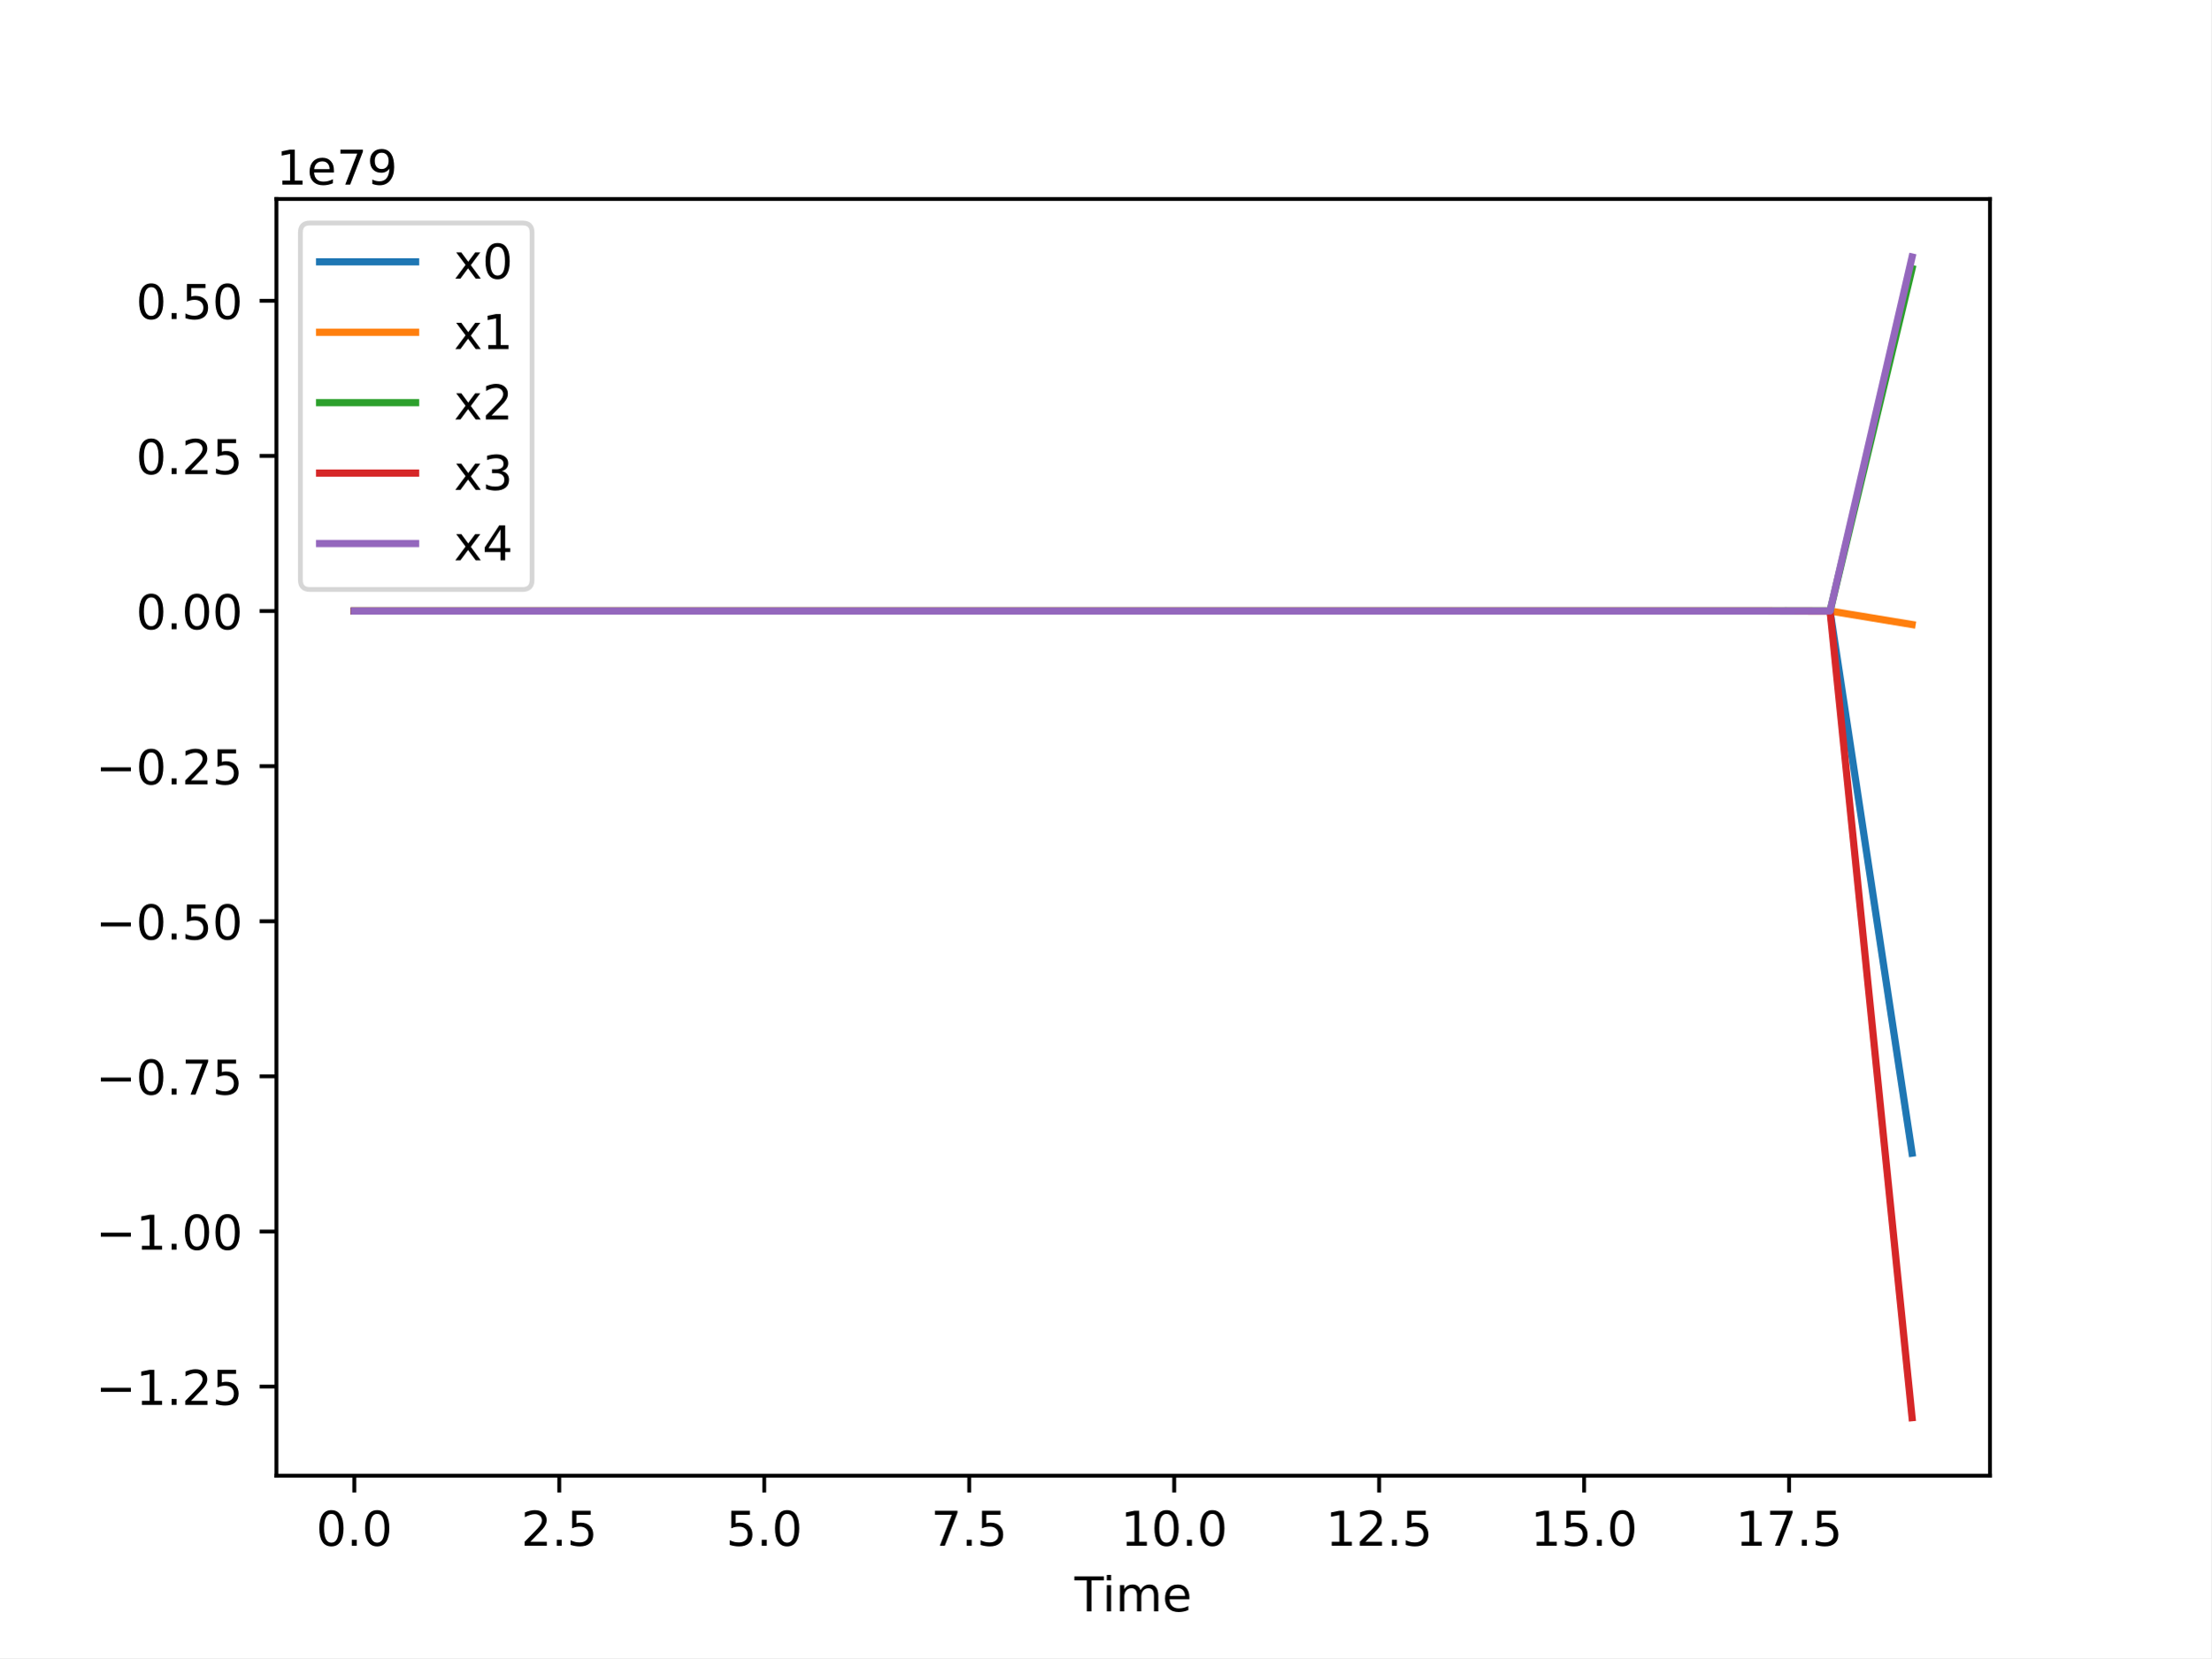
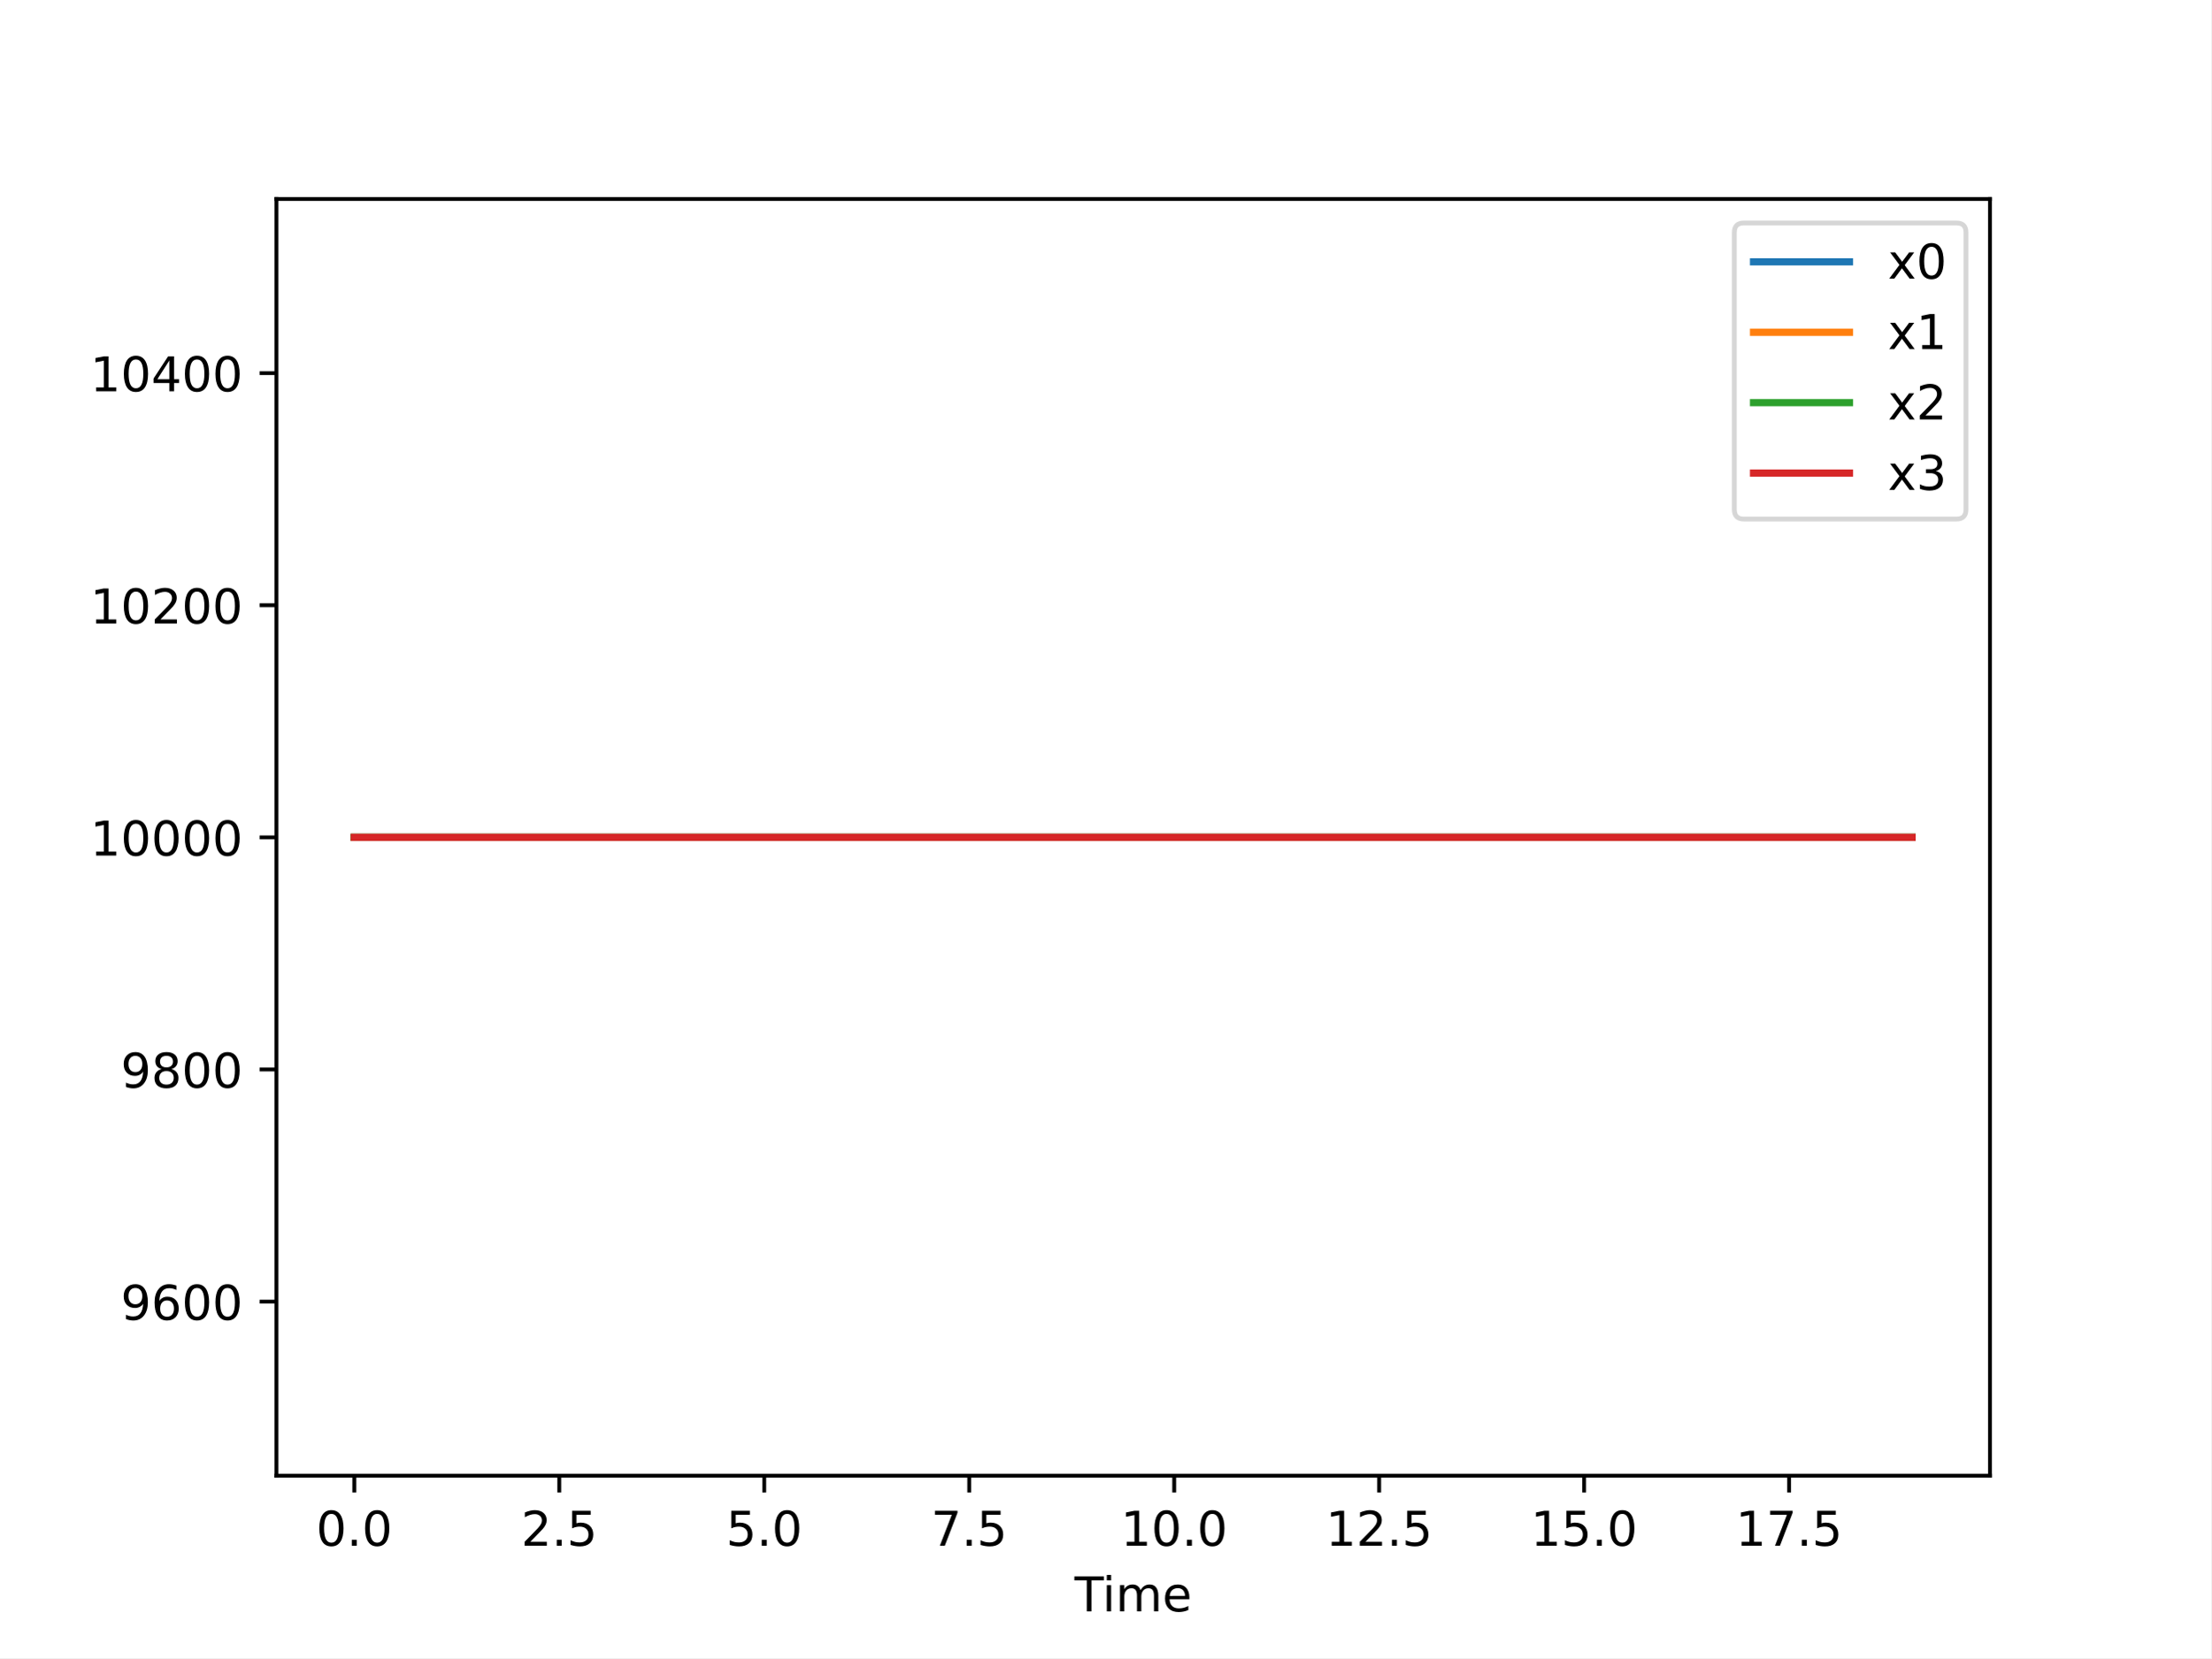
<svg xmlns="http://www.w3.org/2000/svg" xmlns:xlink="http://www.w3.org/1999/xlink" height="345.6pt" version="1.1" viewBox="0 0 460.8 345.6" width="460.8pt">
  <defs>
    <style type="text/css">*{stroke-linecap:butt;stroke-linejoin:round;}</style>
  </defs>
  <g id="figure_1">
    <g id="patch_1">
      <path d="M 0 345.6  L 460.8 345.6  L 460.8 0  L 0 0  z " style="fill:#ffffff;" />
    </g>
    <g id="axes_1">
      <g id="patch_2">
        <path d="M 57.6 307.584  L 414.72 307.584  L 414.72 41.472  L 57.6 41.472  z " style="fill:#ffffff;" />
      </g>
      <g id="matplotlib.axis_1">
        <g id="xtick_1">
          <g id="line2d_1">
            <defs>
-               <path d="M 0 0  L 0 3.5  " id="m46b1c4b192" style="stroke:#000000;stroke-width:0.8;" />
-             </defs>
-             <g>
-               <use style="stroke:#000000;stroke-width:0.8;" x="73.833" xlink:href="#m46b1c4b192" y="307.584" />
+               <path d="M 0 0  L 0 3.5  " id="mde94fb12a2" style="stroke:#000000;stroke-width:0.8;" />
+             </defs>
+             <g>
+               <use style="stroke:#000000;stroke-width:0.8;" x="73.833" xlink:href="#mde94fb12a2" y="307.584" />
            </g>
          </g>
          <g id="text_1">
            <g transform="translate(65.88116 322.1824)scale(0.1 -0.1)">
              <defs>
                <path d="M 2034 4250  Q 1547 4250 1301 3770  Q 1056 3291 1056 2328  Q 1056 1369 1301 889  Q 1547 409 2034 409  Q 2525 409 2770 889  Q 3016 1369 3016 2328  Q 3016 3291 2770 3770  Q 2525 4250 2034 4250  z M 2034 4750  Q 2819 4750 3233 4129  Q 3647 3509 3647 2328  Q 3647 1150 3233 529  Q 2819 -91 2034 -91  Q 1250 -91 836 529  Q 422 1150 422 2328  Q 422 3509 836 4129  Q 1250 4750 2034 4750  z " id="DejaVuSans-30" transform="scale(0.015625)" />
                <path d="M 684 794  L 1344 794  L 1344 0  L 684 0  L 684 794  z " id="DejaVuSans-2e" transform="scale(0.015625)" />
              </defs>
              <use xlink:href="#DejaVuSans-30" />
              <use x="63.623" xlink:href="#DejaVuSans-2e" />
              <use x="95.41" xlink:href="#DejaVuSans-30" />
            </g>
          </g>
        </g>
        <g id="xtick_2">
          <g id="line2d_2">
            <g>
-               <use style="stroke:#000000;stroke-width:0.8;" x="116.55" xlink:href="#m46b1c4b192" y="307.584" />
+               <use style="stroke:#000000;stroke-width:0.8;" x="116.55" xlink:href="#mde94fb12a2" y="307.584" />
            </g>
          </g>
          <g id="text_2">
            <g transform="translate(108.5989 322.1824)scale(0.1 -0.1)">
              <defs>
                <path d="M 1228 531  L 3431 531  L 3431 0  L 469 0  L 469 531  Q 828 903 1448 1529  Q 2069 2156 2228 2338  Q 2531 2678 2651 2914  Q 2772 3150 2772 3378  Q 2772 3750 2511 3984  Q 2250 4219 1831 4219  Q 1534 4219 1204 4116  Q 875 4013 500 3803  L 500 4441  Q 881 4594 1212 4672  Q 1544 4750 1819 4750  Q 2544 4750 2975 4387  Q 3406 4025 3406 3419  Q 3406 3131 3298 2873  Q 3191 2616 2906 2266  Q 2828 2175 2409 1742  Q 1991 1309 1228 531  z " id="DejaVuSans-32" transform="scale(0.015625)" />
                <path d="M 691 4666  L 3169 4666  L 3169 4134  L 1269 4134  L 1269 2991  Q 1406 3038 1543 3061  Q 1681 3084 1819 3084  Q 2600 3084 3056 2656  Q 3513 2228 3513 1497  Q 3513 744 3044 326  Q 2575 -91 1722 -91  Q 1428 -91 1123 -41  Q 819 9 494 109  L 494 744  Q 775 591 1075 516  Q 1375 441 1709 441  Q 2250 441 2565 725  Q 2881 1009 2881 1497  Q 2881 1984 2565 2268  Q 2250 2553 1709 2553  Q 1456 2553 1204 2497  Q 953 2441 691 2322  L 691 4666  z " id="DejaVuSans-35" transform="scale(0.015625)" />
              </defs>
              <use xlink:href="#DejaVuSans-32" />
              <use x="63.623" xlink:href="#DejaVuSans-2e" />
              <use x="95.41" xlink:href="#DejaVuSans-35" />
            </g>
          </g>
        </g>
        <g id="xtick_3">
          <g id="line2d_3">
            <g>
-               <use style="stroke:#000000;stroke-width:0.8;" x="159.268" xlink:href="#m46b1c4b192" y="307.584" />
+               <use style="stroke:#000000;stroke-width:0.8;" x="159.268" xlink:href="#mde94fb12a2" y="307.584" />
            </g>
          </g>
          <g id="text_3">
            <g transform="translate(151.3166 322.1824)scale(0.1 -0.1)">
              <use xlink:href="#DejaVuSans-35" />
              <use x="63.623" xlink:href="#DejaVuSans-2e" />
              <use x="95.41" xlink:href="#DejaVuSans-30" />
            </g>
          </g>
        </g>
        <g id="xtick_4">
          <g id="line2d_4">
            <g>
-               <use style="stroke:#000000;stroke-width:0.8;" x="201.986" xlink:href="#m46b1c4b192" y="307.584" />
+               <use style="stroke:#000000;stroke-width:0.8;" x="201.986" xlink:href="#mde94fb12a2" y="307.584" />
            </g>
          </g>
          <g id="text_4">
            <g transform="translate(194.0343 322.1824)scale(0.1 -0.1)">
              <defs>
                <path d="M 525 4666  L 3525 4666  L 3525 4397  L 1831 0  L 1172 0  L 2766 4134  L 525 4134  L 525 4666  z " id="DejaVuSans-37" transform="scale(0.015625)" />
              </defs>
              <use xlink:href="#DejaVuSans-37" />
              <use x="63.623" xlink:href="#DejaVuSans-2e" />
              <use x="95.41" xlink:href="#DejaVuSans-35" />
            </g>
          </g>
        </g>
        <g id="xtick_5">
          <g id="line2d_5">
            <g>
-               <use style="stroke:#000000;stroke-width:0.8;" x="244.704" xlink:href="#m46b1c4b192" y="307.584" />
+               <use style="stroke:#000000;stroke-width:0.8;" x="244.704" xlink:href="#mde94fb12a2" y="307.584" />
            </g>
          </g>
          <g id="text_5">
            <g transform="translate(233.5707 322.1824)scale(0.1 -0.1)">
              <defs>
                <path d="M 794 531  L 1825 531  L 1825 4091  L 703 3866  L 703 4441  L 1819 4666  L 2450 4666  L 2450 531  L 3481 531  L 3481 0  L 794 0  L 794 531  z " id="DejaVuSans-31" transform="scale(0.015625)" />
              </defs>
              <use xlink:href="#DejaVuSans-31" />
              <use x="63.623" xlink:href="#DejaVuSans-30" />
              <use x="127.246" xlink:href="#DejaVuSans-2e" />
              <use x="159.033" xlink:href="#DejaVuSans-30" />
            </g>
          </g>
        </g>
        <g id="xtick_6">
          <g id="line2d_6">
            <g>
-               <use style="stroke:#000000;stroke-width:0.8;" x="287.421" xlink:href="#m46b1c4b192" y="307.584" />
+               <use style="stroke:#000000;stroke-width:0.8;" x="287.421" xlink:href="#mde94fb12a2" y="307.584" />
            </g>
          </g>
          <g id="text_6">
            <g transform="translate(276.2884 322.1824)scale(0.1 -0.1)">
              <use xlink:href="#DejaVuSans-31" />
              <use x="63.623" xlink:href="#DejaVuSans-32" />
              <use x="127.246" xlink:href="#DejaVuSans-2e" />
              <use x="159.033" xlink:href="#DejaVuSans-35" />
            </g>
          </g>
        </g>
        <g id="xtick_7">
          <g id="line2d_7">
            <g>
-               <use style="stroke:#000000;stroke-width:0.8;" x="330.139" xlink:href="#m46b1c4b192" y="307.584" />
+               <use style="stroke:#000000;stroke-width:0.8;" x="330.139" xlink:href="#mde94fb12a2" y="307.584" />
            </g>
          </g>
          <g id="text_7">
            <g transform="translate(319.0061 322.1824)scale(0.1 -0.1)">
              <use xlink:href="#DejaVuSans-31" />
              <use x="63.623" xlink:href="#DejaVuSans-35" />
              <use x="127.246" xlink:href="#DejaVuSans-2e" />
              <use x="159.033" xlink:href="#DejaVuSans-30" />
            </g>
          </g>
        </g>
        <g id="xtick_8">
          <g id="line2d_8">
            <g>
-               <use style="stroke:#000000;stroke-width:0.8;" x="372.857" xlink:href="#m46b1c4b192" y="307.584" />
+               <use style="stroke:#000000;stroke-width:0.8;" x="372.857" xlink:href="#mde94fb12a2" y="307.584" />
            </g>
          </g>
          <g id="text_8">
            <g transform="translate(361.7238 322.1824)scale(0.1 -0.1)">
              <use xlink:href="#DejaVuSans-31" />
              <use x="63.623" xlink:href="#DejaVuSans-37" />
              <use x="127.246" xlink:href="#DejaVuSans-2e" />
              <use x="159.033" xlink:href="#DejaVuSans-35" />
            </g>
          </g>
        </g>
        <g id="text_9">
          <g transform="translate(223.9264 335.8606)scale(0.1 -0.1)">
            <defs>
              <path d="M -19 4666  L 3928 4666  L 3928 4134  L 2272 4134  L 2272 0  L 1638 0  L 1638 4134  L -19 4134  L -19 4666  z " id="DejaVuSans-54" transform="scale(0.015625)" />
              <path d="M 603 3500  L 1178 3500  L 1178 0  L 603 0  L 603 3500  z M 603 4863  L 1178 4863  L 1178 4134  L 603 4134  L 603 4863  z " id="DejaVuSans-69" transform="scale(0.015625)" />
              <path d="M 3328 2828  Q 3544 3216 3844 3400  Q 4144 3584 4550 3584  Q 5097 3584 5394 3201  Q 5691 2819 5691 2113  L 5691 0  L 5113 0  L 5113 2094  Q 5113 2597 4934 2840  Q 4756 3084 4391 3084  Q 3944 3084 3684 2787  Q 3425 2491 3425 1978  L 3425 0  L 2847 0  L 2847 2094  Q 2847 2600 2669 2842  Q 2491 3084 2119 3084  Q 1678 3084 1418 2786  Q 1159 2488 1159 1978  L 1159 0  L 581 0  L 581 3500  L 1159 3500  L 1159 2956  Q 1356 3278 1631 3431  Q 1906 3584 2284 3584  Q 2666 3584 2933 3390  Q 3200 3197 3328 2828  z " id="DejaVuSans-6d" transform="scale(0.015625)" />
              <path d="M 3597 1894  L 3597 1613  L 953 1613  Q 991 1019 1311 708  Q 1631 397 2203 397  Q 2534 397 2845 478  Q 3156 559 3463 722  L 3463 178  Q 3153 47 2828 -22  Q 2503 -91 2169 -91  Q 1331 -91 842 396  Q 353 884 353 1716  Q 353 2575 817 3079  Q 1281 3584 2069 3584  Q 2775 3584 3186 3129  Q 3597 2675 3597 1894  z M 3022 2063  Q 3016 2534 2758 2815  Q 2500 3097 2075 3097  Q 1594 3097 1305 2825  Q 1016 2553 972 2059  L 3022 2063  z " id="DejaVuSans-65" transform="scale(0.015625)" />
            </defs>
            <use xlink:href="#DejaVuSans-54" />
            <use x="57.959" xlink:href="#DejaVuSans-69" />
            <use x="85.742" xlink:href="#DejaVuSans-6d" />
            <use x="183.154" xlink:href="#DejaVuSans-65" />
          </g>
        </g>
      </g>
      <g id="matplotlib.axis_2">
        <g id="ytick_1">
          <g id="line2d_9">
            <defs>
-               <path d="M 0 0  L -3.5 0  " id="m361b29b6b2" style="stroke:#000000;stroke-width:0.8;" />
-             </defs>
-             <g>
-               <use style="stroke:#000000;stroke-width:0.8;" x="57.6" xlink:href="#m361b29b6b2" y="289.02" />
+               <path d="M 0 0  L -3.5 0  " id="mf741e8e58f" style="stroke:#000000;stroke-width:0.8;" />
+             </defs>
+             <g>
+               <use style="stroke:#000000;stroke-width:0.8;" x="57.6" xlink:href="#mf741e8e58f" y="271.296" />
            </g>
          </g>
          <g id="text_10">
-             <g transform="translate(19.95469 292.8189)scale(0.1 -0.1)">
-               <defs>
-                 <path d="M 678 2272  L 4684 2272  L 4684 1741  L 678 1741  L 678 2272  z " id="DejaVuSans-2212" transform="scale(0.015625)" />
-               </defs>
-               <use xlink:href="#DejaVuSans-2212" />
-               <use x="83.789" xlink:href="#DejaVuSans-31" />
-               <use x="147.412" xlink:href="#DejaVuSans-2e" />
-               <use x="179.199" xlink:href="#DejaVuSans-32" />
-               <use x="242.822" xlink:href="#DejaVuSans-35" />
+             <g transform="translate(25.15 275.0952)scale(0.1 -0.1)">
+               <defs>
+                 <path d="M 703 97  L 703 672  Q 941 559 1184 500  Q 1428 441 1663 441  Q 2288 441 2617 861  Q 2947 1281 2994 2138  Q 2813 1869 2534 1725  Q 2256 1581 1919 1581  Q 1219 1581 811 2004  Q 403 2428 403 3163  Q 403 3881 828 4315  Q 1253 4750 1959 4750  Q 2769 4750 3195 4129  Q 3622 3509 3622 2328  Q 3622 1225 3098 567  Q 2575 -91 1691 -91  Q 1453 -91 1209 -44  Q 966 3 703 97  z M 1959 2075  Q 2384 2075 2632 2365  Q 2881 2656 2881 3163  Q 2881 3666 2632 3958  Q 2384 4250 1959 4250  Q 1534 4250 1286 3958  Q 1038 3666 1038 3163  Q 1038 2656 1286 2365  Q 1534 2075 1959 2075  z " id="DejaVuSans-39" transform="scale(0.015625)" />
+                 <path d="M 2113 2584  Q 1688 2584 1439 2293  Q 1191 2003 1191 1497  Q 1191 994 1439 701  Q 1688 409 2113 409  Q 2538 409 2786 701  Q 3034 994 3034 1497  Q 3034 2003 2786 2293  Q 2538 2584 2113 2584  z M 3366 4563  L 3366 3988  Q 3128 4100 2886 4159  Q 2644 4219 2406 4219  Q 1781 4219 1451 3797  Q 1122 3375 1075 2522  Q 1259 2794 1537 2939  Q 1816 3084 2150 3084  Q 2853 3084 3261 2657  Q 3669 2231 3669 1497  Q 3669 778 3244 343  Q 2819 -91 2113 -91  Q 1303 -91 875 529  Q 447 1150 447 2328  Q 447 3434 972 4092  Q 1497 4750 2381 4750  Q 2619 4750 2861 4703  Q 3103 4656 3366 4563  z " id="DejaVuSans-36" transform="scale(0.015625)" />
+               </defs>
+               <use xlink:href="#DejaVuSans-39" />
+               <use x="63.623" xlink:href="#DejaVuSans-36" />
+               <use x="127.246" xlink:href="#DejaVuSans-30" />
+               <use x="190.869" xlink:href="#DejaVuSans-30" />
            </g>
          </g>
        </g>
        <g id="ytick_2">
          <g id="line2d_10">
            <g>
-               <use style="stroke:#000000;stroke-width:0.8;" x="57.6" xlink:href="#m361b29b6b2" y="256.686" />
+               <use style="stroke:#000000;stroke-width:0.8;" x="57.6" xlink:href="#mf741e8e58f" y="222.912" />
            </g>
          </g>
          <g id="text_11">
-             <g transform="translate(19.95469 260.4853)scale(0.1 -0.1)">
-               <use xlink:href="#DejaVuSans-2212" />
-               <use x="83.789" xlink:href="#DejaVuSans-31" />
-               <use x="147.412" xlink:href="#DejaVuSans-2e" />
-               <use x="179.199" xlink:href="#DejaVuSans-30" />
-               <use x="242.822" xlink:href="#DejaVuSans-30" />
+             <g transform="translate(25.15 226.7112)scale(0.1 -0.1)">
+               <defs>
+                 <path d="M 2034 2216  Q 1584 2216 1326 1975  Q 1069 1734 1069 1313  Q 1069 891 1326 650  Q 1584 409 2034 409  Q 2484 409 2743 651  Q 3003 894 3003 1313  Q 3003 1734 2745 1975  Q 2488 2216 2034 2216  z M 1403 2484  Q 997 2584 770 2862  Q 544 3141 544 3541  Q 544 4100 942 4425  Q 1341 4750 2034 4750  Q 2731 4750 3128 4425  Q 3525 4100 3525 3541  Q 3525 3141 3298 2862  Q 3072 2584 2669 2484  Q 3125 2378 3379 2068  Q 3634 1759 3634 1313  Q 3634 634 3220 271  Q 2806 -91 2034 -91  Q 1263 -91 848 271  Q 434 634 434 1313  Q 434 1759 690 2068  Q 947 2378 1403 2484  z M 1172 3481  Q 1172 3119 1398 2916  Q 1625 2713 2034 2713  Q 2441 2713 2670 2916  Q 2900 3119 2900 3481  Q 2900 3844 2670 4047  Q 2441 4250 2034 4250  Q 1625 4250 1398 4047  Q 1172 3844 1172 3481  z " id="DejaVuSans-38" transform="scale(0.015625)" />
+               </defs>
+               <use xlink:href="#DejaVuSans-39" />
+               <use x="63.623" xlink:href="#DejaVuSans-38" />
+               <use x="127.246" xlink:href="#DejaVuSans-30" />
+               <use x="190.869" xlink:href="#DejaVuSans-30" />
            </g>
          </g>
        </g>
        <g id="ytick_3">
          <g id="line2d_11">
            <g>
-               <use style="stroke:#000000;stroke-width:0.8;" x="57.6" xlink:href="#m361b29b6b2" y="224.352" />
+               <use style="stroke:#000000;stroke-width:0.8;" x="57.6" xlink:href="#mf741e8e58f" y="174.528" />
            </g>
          </g>
          <g id="text_12">
-             <g transform="translate(19.95469 228.1517)scale(0.1 -0.1)">
-               <use xlink:href="#DejaVuSans-2212" />
-               <use x="83.789" xlink:href="#DejaVuSans-30" />
-               <use x="147.412" xlink:href="#DejaVuSans-2e" />
-               <use x="179.199" xlink:href="#DejaVuSans-37" />
-               <use x="242.822" xlink:href="#DejaVuSans-35" />
+             <g transform="translate(18.7875 178.3272)scale(0.1 -0.1)">
+               <use xlink:href="#DejaVuSans-31" />
+               <use x="63.623" xlink:href="#DejaVuSans-30" />
+               <use x="127.246" xlink:href="#DejaVuSans-30" />
+               <use x="190.869" xlink:href="#DejaVuSans-30" />
+               <use x="254.492" xlink:href="#DejaVuSans-30" />
            </g>
          </g>
        </g>
        <g id="ytick_4">
          <g id="line2d_12">
            <g>
-               <use style="stroke:#000000;stroke-width:0.8;" x="57.6" xlink:href="#m361b29b6b2" y="192.019" />
+               <use style="stroke:#000000;stroke-width:0.8;" x="57.6" xlink:href="#mf741e8e58f" y="126.144" />
            </g>
          </g>
          <g id="text_13">
-             <g transform="translate(19.95469 195.8181)scale(0.1 -0.1)">
-               <use xlink:href="#DejaVuSans-2212" />
-               <use x="83.789" xlink:href="#DejaVuSans-30" />
-               <use x="147.412" xlink:href="#DejaVuSans-2e" />
-               <use x="179.199" xlink:href="#DejaVuSans-35" />
-               <use x="242.822" xlink:href="#DejaVuSans-30" />
+             <g transform="translate(18.7875 129.9432)scale(0.1 -0.1)">
+               <use xlink:href="#DejaVuSans-31" />
+               <use x="63.623" xlink:href="#DejaVuSans-30" />
+               <use x="127.246" xlink:href="#DejaVuSans-32" />
+               <use x="190.869" xlink:href="#DejaVuSans-30" />
+               <use x="254.492" xlink:href="#DejaVuSans-30" />
            </g>
          </g>
        </g>
        <g id="ytick_5">
          <g id="line2d_13">
            <g>
-               <use style="stroke:#000000;stroke-width:0.8;" x="57.6" xlink:href="#m361b29b6b2" y="159.685" />
+               <use style="stroke:#000000;stroke-width:0.8;" x="57.6" xlink:href="#mf741e8e58f" y="77.76" />
            </g>
          </g>
          <g id="text_14">
-             <g transform="translate(19.95469 163.4846)scale(0.1 -0.1)">
-               <use xlink:href="#DejaVuSans-2212" />
-               <use x="83.789" xlink:href="#DejaVuSans-30" />
-               <use x="147.412" xlink:href="#DejaVuSans-2e" />
-               <use x="179.199" xlink:href="#DejaVuSans-32" />
-               <use x="242.822" xlink:href="#DejaVuSans-35" />
-             </g>
-           </g>
-         </g>
-         <g id="ytick_6">
-           <g id="line2d_14">
-             <g>
-               <use style="stroke:#000000;stroke-width:0.8;" x="57.6" xlink:href="#m361b29b6b2" y="127.352" />
-             </g>
-           </g>
-           <g id="text_15">
-             <g transform="translate(28.33438 131.151)scale(0.1 -0.1)">
-               <use xlink:href="#DejaVuSans-30" />
-               <use x="63.623" xlink:href="#DejaVuSans-2e" />
-               <use x="95.41" xlink:href="#DejaVuSans-30" />
-               <use x="159.033" xlink:href="#DejaVuSans-30" />
-             </g>
-           </g>
-         </g>
-         <g id="ytick_7">
-           <g id="line2d_15">
-             <g>
-               <use style="stroke:#000000;stroke-width:0.8;" x="57.6" xlink:href="#m361b29b6b2" y="95.018" />
-             </g>
-           </g>
-           <g id="text_16">
-             <g transform="translate(28.33438 98.81744)scale(0.1 -0.1)">
-               <use xlink:href="#DejaVuSans-30" />
-               <use x="63.623" xlink:href="#DejaVuSans-2e" />
-               <use x="95.41" xlink:href="#DejaVuSans-32" />
-               <use x="159.033" xlink:href="#DejaVuSans-35" />
-             </g>
-           </g>
-         </g>
-         <g id="ytick_8">
-           <g id="line2d_16">
-             <g>
-               <use style="stroke:#000000;stroke-width:0.8;" x="57.6" xlink:href="#m361b29b6b2" y="62.685" />
-             </g>
-           </g>
-           <g id="text_17">
-             <g transform="translate(28.33438 66.48387)scale(0.1 -0.1)">
-               <use xlink:href="#DejaVuSans-30" />
-               <use x="63.623" xlink:href="#DejaVuSans-2e" />
-               <use x="95.41" xlink:href="#DejaVuSans-35" />
-               <use x="159.033" xlink:href="#DejaVuSans-30" />
-             </g>
-           </g>
-         </g>
-         <g id="text_18">
-           <g transform="translate(57.6 38.472)scale(0.1 -0.1)">
-             <defs>
-               <path d="M 703 97  L 703 672  Q 941 559 1184 500  Q 1428 441 1663 441  Q 2288 441 2617 861  Q 2947 1281 2994 2138  Q 2813 1869 2534 1725  Q 2256 1581 1919 1581  Q 1219 1581 811 2004  Q 403 2428 403 3163  Q 403 3881 828 4315  Q 1253 4750 1959 4750  Q 2769 4750 3195 4129  Q 3622 3509 3622 2328  Q 3622 1225 3098 567  Q 2575 -91 1691 -91  Q 1453 -91 1209 -44  Q 966 3 703 97  z M 1959 2075  Q 2384 2075 2632 2365  Q 2881 2656 2881 3163  Q 2881 3666 2632 3958  Q 2384 4250 1959 4250  Q 1534 4250 1286 3958  Q 1038 3666 1038 3163  Q 1038 2656 1286 2365  Q 1534 2075 1959 2075  z " id="DejaVuSans-39" transform="scale(0.015625)" />
-             </defs>
-             <use xlink:href="#DejaVuSans-31" />
-             <use x="63.623" xlink:href="#DejaVuSans-65" />
-             <use x="125.146" xlink:href="#DejaVuSans-37" />
-             <use x="188.77" xlink:href="#DejaVuSans-39" />
-           </g>
-         </g>
+             <g transform="translate(18.7875 81.55922)scale(0.1 -0.1)">
+               <defs>
+                 <path d="M 2419 4116  L 825 1625  L 2419 1625  L 2419 4116  z M 2253 4666  L 3047 4666  L 3047 1625  L 3713 1625  L 3713 1100  L 3047 1100  L 3047 0  L 2419 0  L 2419 1100  L 313 1100  L 313 1709  L 2253 4666  z " id="DejaVuSans-34" transform="scale(0.015625)" />
+               </defs>
+               <use xlink:href="#DejaVuSans-31" />
+               <use x="63.623" xlink:href="#DejaVuSans-30" />
+               <use x="127.246" xlink:href="#DejaVuSans-34" />
+               <use x="190.869" xlink:href="#DejaVuSans-30" />
+               <use x="254.492" xlink:href="#DejaVuSans-30" />
+             </g>
+           </g>
+         </g>
+       </g>
+       <g id="line2d_14">
+         <path clip-path="url(#p7a2de7371f)" d="M 73.833 174.528  L 90.92 174.528  L 108.007 174.528  L 125.094 174.528  L 142.181 174.528  L 159.268 174.528  L 176.355 174.528  L 193.442 174.528  L 210.529 174.528  L 227.616 174.528  L 244.704 174.528  L 261.791 174.528  L 278.878 174.528  L 295.965 174.528  L 313.052 174.528  L 330.139 174.528  L 347.226 174.528  L 364.313 174.528  L 381.4 174.528  L 398.487 174.528  " style="fill:none;stroke:#1f77b4;stroke-linecap:square;stroke-width:1.5;" />
+       </g>
+       <g id="line2d_15">
+         <path clip-path="url(#p7a2de7371f)" d="M 73.833 174.528  L 90.92 174.528  L 108.007 174.528  L 125.094 174.528  L 142.181 174.528  L 159.268 174.528  L 176.355 174.528  L 193.442 174.528  L 210.529 174.528  L 227.616 174.528  L 244.704 174.528  L 261.791 174.528  L 278.878 174.528  L 295.965 174.528  L 313.052 174.528  L 330.139 174.528  L 347.226 174.528  L 364.313 174.528  L 381.4 174.528  L 398.487 174.528  " style="fill:none;stroke:#ff7f0e;stroke-linecap:square;stroke-width:1.5;" />
+       </g>
+       <g id="line2d_16">
+         <path clip-path="url(#p7a2de7371f)" d="M 73.833 174.528  L 90.92 174.528  L 108.007 174.528  L 125.094 174.528  L 142.181 174.528  L 159.268 174.528  L 176.355 174.528  L 193.442 174.528  L 210.529 174.528  L 227.616 174.528  L 244.704 174.528  L 261.791 174.528  L 278.878 174.528  L 295.965 174.528  L 313.052 174.528  L 330.139 174.528  L 347.226 174.528  L 364.313 174.528  L 381.4 174.528  L 398.487 174.528  " style="fill:none;stroke:#2ca02c;stroke-linecap:square;stroke-width:1.5;" />
      </g>
      <g id="line2d_17">
-         <path clip-path="url(#p9c61518bd6)" d="M 73.833 127.352  L 90.92 127.352  L 108.007 127.352  L 125.094 127.352  L 142.181 127.352  L 159.268 127.352  L 176.355 127.352  L 193.442 127.352  L 210.529 127.352  L 227.616 127.352  L 244.704 127.352  L 261.791 127.352  L 278.878 127.352  L 295.965 127.352  L 313.052 127.352  L 330.139 127.352  L 347.226 127.352  L 364.313 127.352  L 381.4 127.368  L 398.487 240.362  " style="fill:none;stroke:#1f77b4;stroke-linecap:square;stroke-width:1.5;" />
-       </g>
-       <g id="line2d_18">
-         <path clip-path="url(#p9c61518bd6)" d="M 73.833 127.352  L 90.92 127.352  L 108.007 127.352  L 125.094 127.352  L 142.181 127.352  L 159.268 127.352  L 176.355 127.352  L 193.442 127.352  L 210.529 127.352  L 227.616 127.352  L 244.704 127.352  L 261.791 127.352  L 278.878 127.352  L 295.965 127.352  L 313.052 127.352  L 330.139 127.352  L 347.226 127.352  L 364.313 127.352  L 381.4 127.352  L 398.487 130.17  " style="fill:none;stroke:#ff7f0e;stroke-linecap:square;stroke-width:1.5;" />
-       </g>
-       <g id="line2d_19">
-         <path clip-path="url(#p9c61518bd6)" d="M 73.833 127.352  L 90.92 127.352  L 108.007 127.352  L 125.094 127.352  L 142.181 127.352  L 159.268 127.352  L 176.355 127.352  L 193.442 127.352  L 210.529 127.352  L 227.616 127.352  L 244.704 127.352  L 261.791 127.352  L 278.878 127.352  L 295.965 127.352  L 313.052 127.352  L 330.139 127.352  L 347.226 127.352  L 364.313 127.352  L 381.4 127.341  L 398.487 55.978  " style="fill:none;stroke:#2ca02c;stroke-linecap:square;stroke-width:1.5;" />
-       </g>
-       <g id="line2d_20">
-         <path clip-path="url(#p9c61518bd6)" d="M 73.833 127.352  L 90.92 127.352  L 108.007 127.352  L 125.094 127.352  L 142.181 127.352  L 159.268 127.352  L 176.355 127.352  L 193.442 127.352  L 210.529 127.352  L 227.616 127.352  L 244.704 127.352  L 261.791 127.352  L 278.878 127.352  L 295.965 127.352  L 313.052 127.352  L 330.139 127.352  L 347.226 127.352  L 364.313 127.352  L 381.4 127.377  L 398.487 295.488  " style="fill:none;stroke:#d62728;stroke-linecap:square;stroke-width:1.5;" />
-       </g>
-       <g id="line2d_21">
-         <path clip-path="url(#p9c61518bd6)" d="M 73.833 127.352  L 90.92 127.352  L 108.007 127.352  L 125.094 127.352  L 142.181 127.352  L 159.268 127.352  L 176.355 127.352  L 193.442 127.352  L 210.529 127.352  L 227.616 127.352  L 244.704 127.352  L 261.791 127.352  L 278.878 127.352  L 295.965 127.352  L 313.052 127.352  L 330.139 127.352  L 347.226 127.352  L 364.313 127.352  L 381.4 127.341  L 398.487 53.568  " style="fill:none;stroke:#9467bd;stroke-linecap:square;stroke-width:1.5;" />
+         <path clip-path="url(#p7a2de7371f)" d="M 73.833 174.528  L 90.92 174.528  L 108.007 174.528  L 125.094 174.528  L 142.181 174.528  L 159.268 174.528  L 176.355 174.528  L 193.442 174.528  L 210.529 174.528  L 227.616 174.528  L 244.704 174.528  L 261.791 174.528  L 278.878 174.528  L 295.965 174.528  L 313.052 174.528  L 330.139 174.528  L 347.226 174.528  L 364.313 174.528  L 381.4 174.528  L 398.487 174.528  " style="fill:none;stroke:#d62728;stroke-linecap:square;stroke-width:1.5;" />
      </g>
      <g id="patch_3">
        <path d="M 57.6 307.584  L 57.6 41.472  " style="fill:none;stroke:#000000;stroke-linecap:square;stroke-linejoin:miter;stroke-width:0.8;" />
      </g>
      <g id="patch_4">
        <path d="M 414.72 307.584  L 414.72 41.472  " style="fill:none;stroke:#000000;stroke-linecap:square;stroke-linejoin:miter;stroke-width:0.8;" />
      </g>
      <g id="patch_5">
        <path d="M 57.6 307.584  L 414.72 307.584  " style="fill:none;stroke:#000000;stroke-linecap:square;stroke-linejoin:miter;stroke-width:0.8;" />
      </g>
      <g id="patch_6">
        <path d="M 57.6 41.472  L 414.72 41.472  " style="fill:none;stroke:#000000;stroke-linecap:square;stroke-linejoin:miter;stroke-width:0.8;" />
      </g>
      <g id="legend_1">
        <g id="patch_7">
-           <path d="M 64.6 122.863  L 108.881 122.863  Q 110.881 122.863 110.881 120.863  L 110.881 48.472  Q 110.881 46.472 108.881 46.472  L 64.6 46.472  Q 62.6 46.472 62.6 48.472  L 62.6 120.863  Q 62.6 122.863 64.6 122.863  z " style="fill:#ffffff;opacity:0.8;stroke:#cccccc;stroke-linejoin:miter;" />
-         </g>
-         <g id="line2d_22">
-           <path d="M 66.6 54.57  L 86.6 54.57  " style="fill:none;stroke:#1f77b4;stroke-linecap:square;stroke-width:1.5;" />
-         </g>
-         <g id="line2d_23" />
-         <g id="text_19">
-           <g transform="translate(94.6 58.07044)scale(0.1 -0.1)">
+           <path d="M 363.439 108.184  L 407.72 108.184  Q 409.72 108.184 409.72 106.184  L 409.72 48.472  Q 409.72 46.472 407.72 46.472  L 363.439 46.472  Q 361.439 46.472 361.439 48.472  L 361.439 106.184  Q 361.439 108.184 363.439 108.184  z " style="fill:#ffffff;opacity:0.8;stroke:#cccccc;stroke-linejoin:miter;" />
+         </g>
+         <g id="line2d_18">
+           <path d="M 365.439 54.57  L 385.439 54.57  " style="fill:none;stroke:#1f77b4;stroke-linecap:square;stroke-width:1.5;" />
+         </g>
+         <g id="line2d_19" />
+         <g id="text_15">
+           <g transform="translate(393.4388 58.07044)scale(0.1 -0.1)">
            <defs>
              <path d="M 3513 3500  L 2247 1797  L 3578 0  L 2900 0  L 1881 1375  L 863 0  L 184 0  L 1544 1831  L 300 3500  L 978 3500  L 1906 2253  L 2834 3500  L 3513 3500  z " id="DejaVuSans-78" transform="scale(0.015625)" />
            </defs>
            <use xlink:href="#DejaVuSans-78" />
            <use x="59.18" xlink:href="#DejaVuSans-30" />
          </g>
        </g>
-         <g id="line2d_24">
-           <path d="M 66.6 69.249  L 86.6 69.249  " style="fill:none;stroke:#ff7f0e;stroke-linecap:square;stroke-width:1.5;" />
-         </g>
-         <g id="line2d_25" />
-         <g id="text_20">
-           <g transform="translate(94.6 72.74856)scale(0.1 -0.1)">
+         <g id="line2d_20">
+           <path d="M 365.439 69.249  L 385.439 69.249  " style="fill:none;stroke:#ff7f0e;stroke-linecap:square;stroke-width:1.5;" />
+         </g>
+         <g id="line2d_21" />
+         <g id="text_16">
+           <g transform="translate(393.4388 72.74856)scale(0.1 -0.1)">
            <use xlink:href="#DejaVuSans-78" />
            <use x="59.18" xlink:href="#DejaVuSans-31" />
          </g>
        </g>
-         <g id="line2d_26">
-           <path d="M 66.6 83.927  L 86.6 83.927  " style="fill:none;stroke:#2ca02c;stroke-linecap:square;stroke-width:1.5;" />
-         </g>
-         <g id="line2d_27" />
-         <g id="text_21">
-           <g transform="translate(94.6 87.42669)scale(0.1 -0.1)">
+         <g id="line2d_22">
+           <path d="M 365.439 83.927  L 385.439 83.927  " style="fill:none;stroke:#2ca02c;stroke-linecap:square;stroke-width:1.5;" />
+         </g>
+         <g id="line2d_23" />
+         <g id="text_17">
+           <g transform="translate(393.4388 87.42669)scale(0.1 -0.1)">
            <use xlink:href="#DejaVuSans-78" />
            <use x="59.18" xlink:href="#DejaVuSans-32" />
          </g>
        </g>
-         <g id="line2d_28">
-           <path d="M 66.6 98.605  L 86.6 98.605  " style="fill:none;stroke:#d62728;stroke-linecap:square;stroke-width:1.5;" />
-         </g>
-         <g id="line2d_29" />
-         <g id="text_22">
-           <g transform="translate(94.6 102.1048)scale(0.1 -0.1)">
+         <g id="line2d_24">
+           <path d="M 365.439 98.605  L 385.439 98.605  " style="fill:none;stroke:#d62728;stroke-linecap:square;stroke-width:1.5;" />
+         </g>
+         <g id="line2d_25" />
+         <g id="text_18">
+           <g transform="translate(393.4388 102.1048)scale(0.1 -0.1)">
            <defs>
              <path d="M 2597 2516  Q 3050 2419 3304 2112  Q 3559 1806 3559 1356  Q 3559 666 3084 287  Q 2609 -91 1734 -91  Q 1441 -91 1130 -33  Q 819 25 488 141  L 488 750  Q 750 597 1062 519  Q 1375 441 1716 441  Q 2309 441 2620 675  Q 2931 909 2931 1356  Q 2931 1769 2642 2001  Q 2353 2234 1838 2234  L 1294 2234  L 1294 2753  L 1863 2753  Q 2328 2753 2575 2939  Q 2822 3125 2822 3475  Q 2822 3834 2567 4026  Q 2313 4219 1838 4219  Q 1578 4219 1281 4162  Q 984 4106 628 3988  L 628 4550  Q 988 4650 1302 4700  Q 1616 4750 1894 4750  Q 2613 4750 3031 4423  Q 3450 4097 3450 3541  Q 3450 3153 3228 2886  Q 3006 2619 2597 2516  z " id="DejaVuSans-33" transform="scale(0.015625)" />
            </defs>
            <use xlink:href="#DejaVuSans-78" />
            <use x="59.18" xlink:href="#DejaVuSans-33" />
-           </g>
-         </g>
-         <g id="line2d_30">
-           <path d="M 66.6 113.283  L 86.6 113.283  " style="fill:none;stroke:#9467bd;stroke-linecap:square;stroke-width:1.5;" />
-         </g>
-         <g id="line2d_31" />
-         <g id="text_23">
-           <g transform="translate(94.6 116.7829)scale(0.1 -0.1)">
-             <defs>
-               <path d="M 2419 4116  L 825 1625  L 2419 1625  L 2419 4116  z M 2253 4666  L 3047 4666  L 3047 1625  L 3713 1625  L 3713 1100  L 3047 1100  L 3047 0  L 2419 0  L 2419 1100  L 313 1100  L 313 1709  L 2253 4666  z " id="DejaVuSans-34" transform="scale(0.015625)" />
-             </defs>
-             <use xlink:href="#DejaVuSans-78" />
-             <use x="59.18" xlink:href="#DejaVuSans-34" />
          </g>
        </g>
      </g>
    </g>
  </g>
  <defs>
-     <clipPath id="p9c61518bd6">
+     <clipPath id="p7a2de7371f">
      <rect height="266.112" width="357.12" x="57.6" y="41.472" />
    </clipPath>
  </defs>
</svg>
